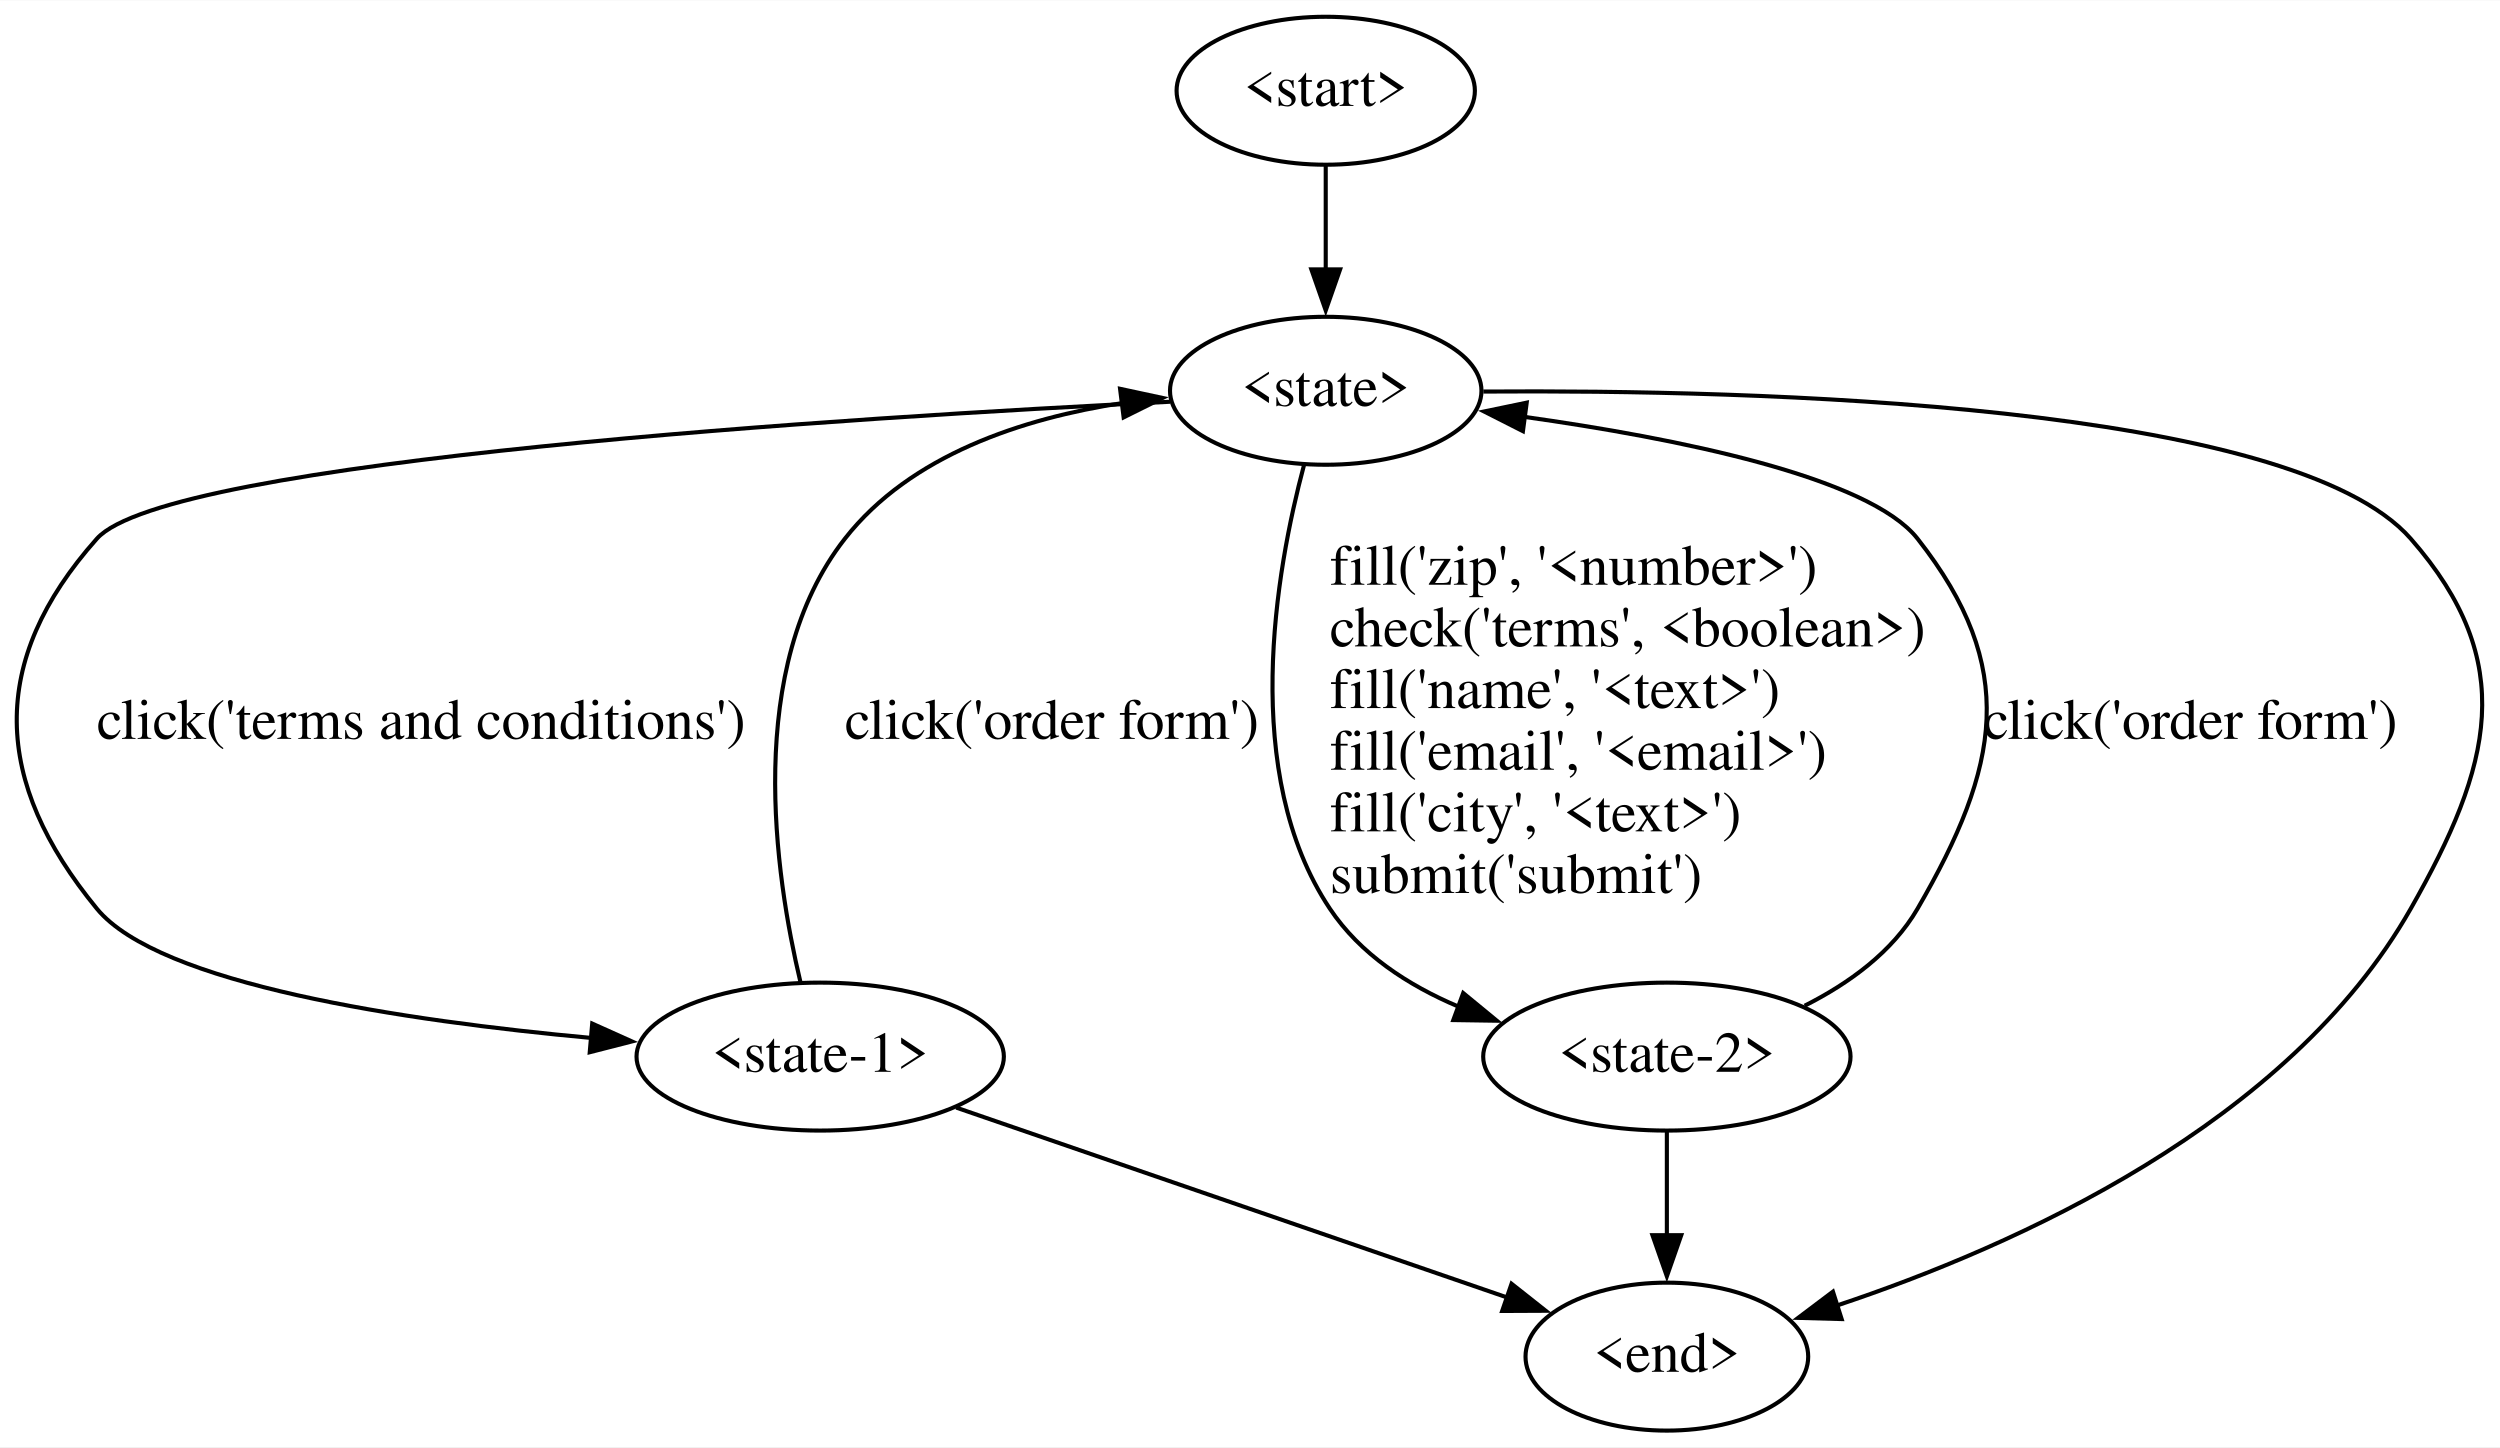
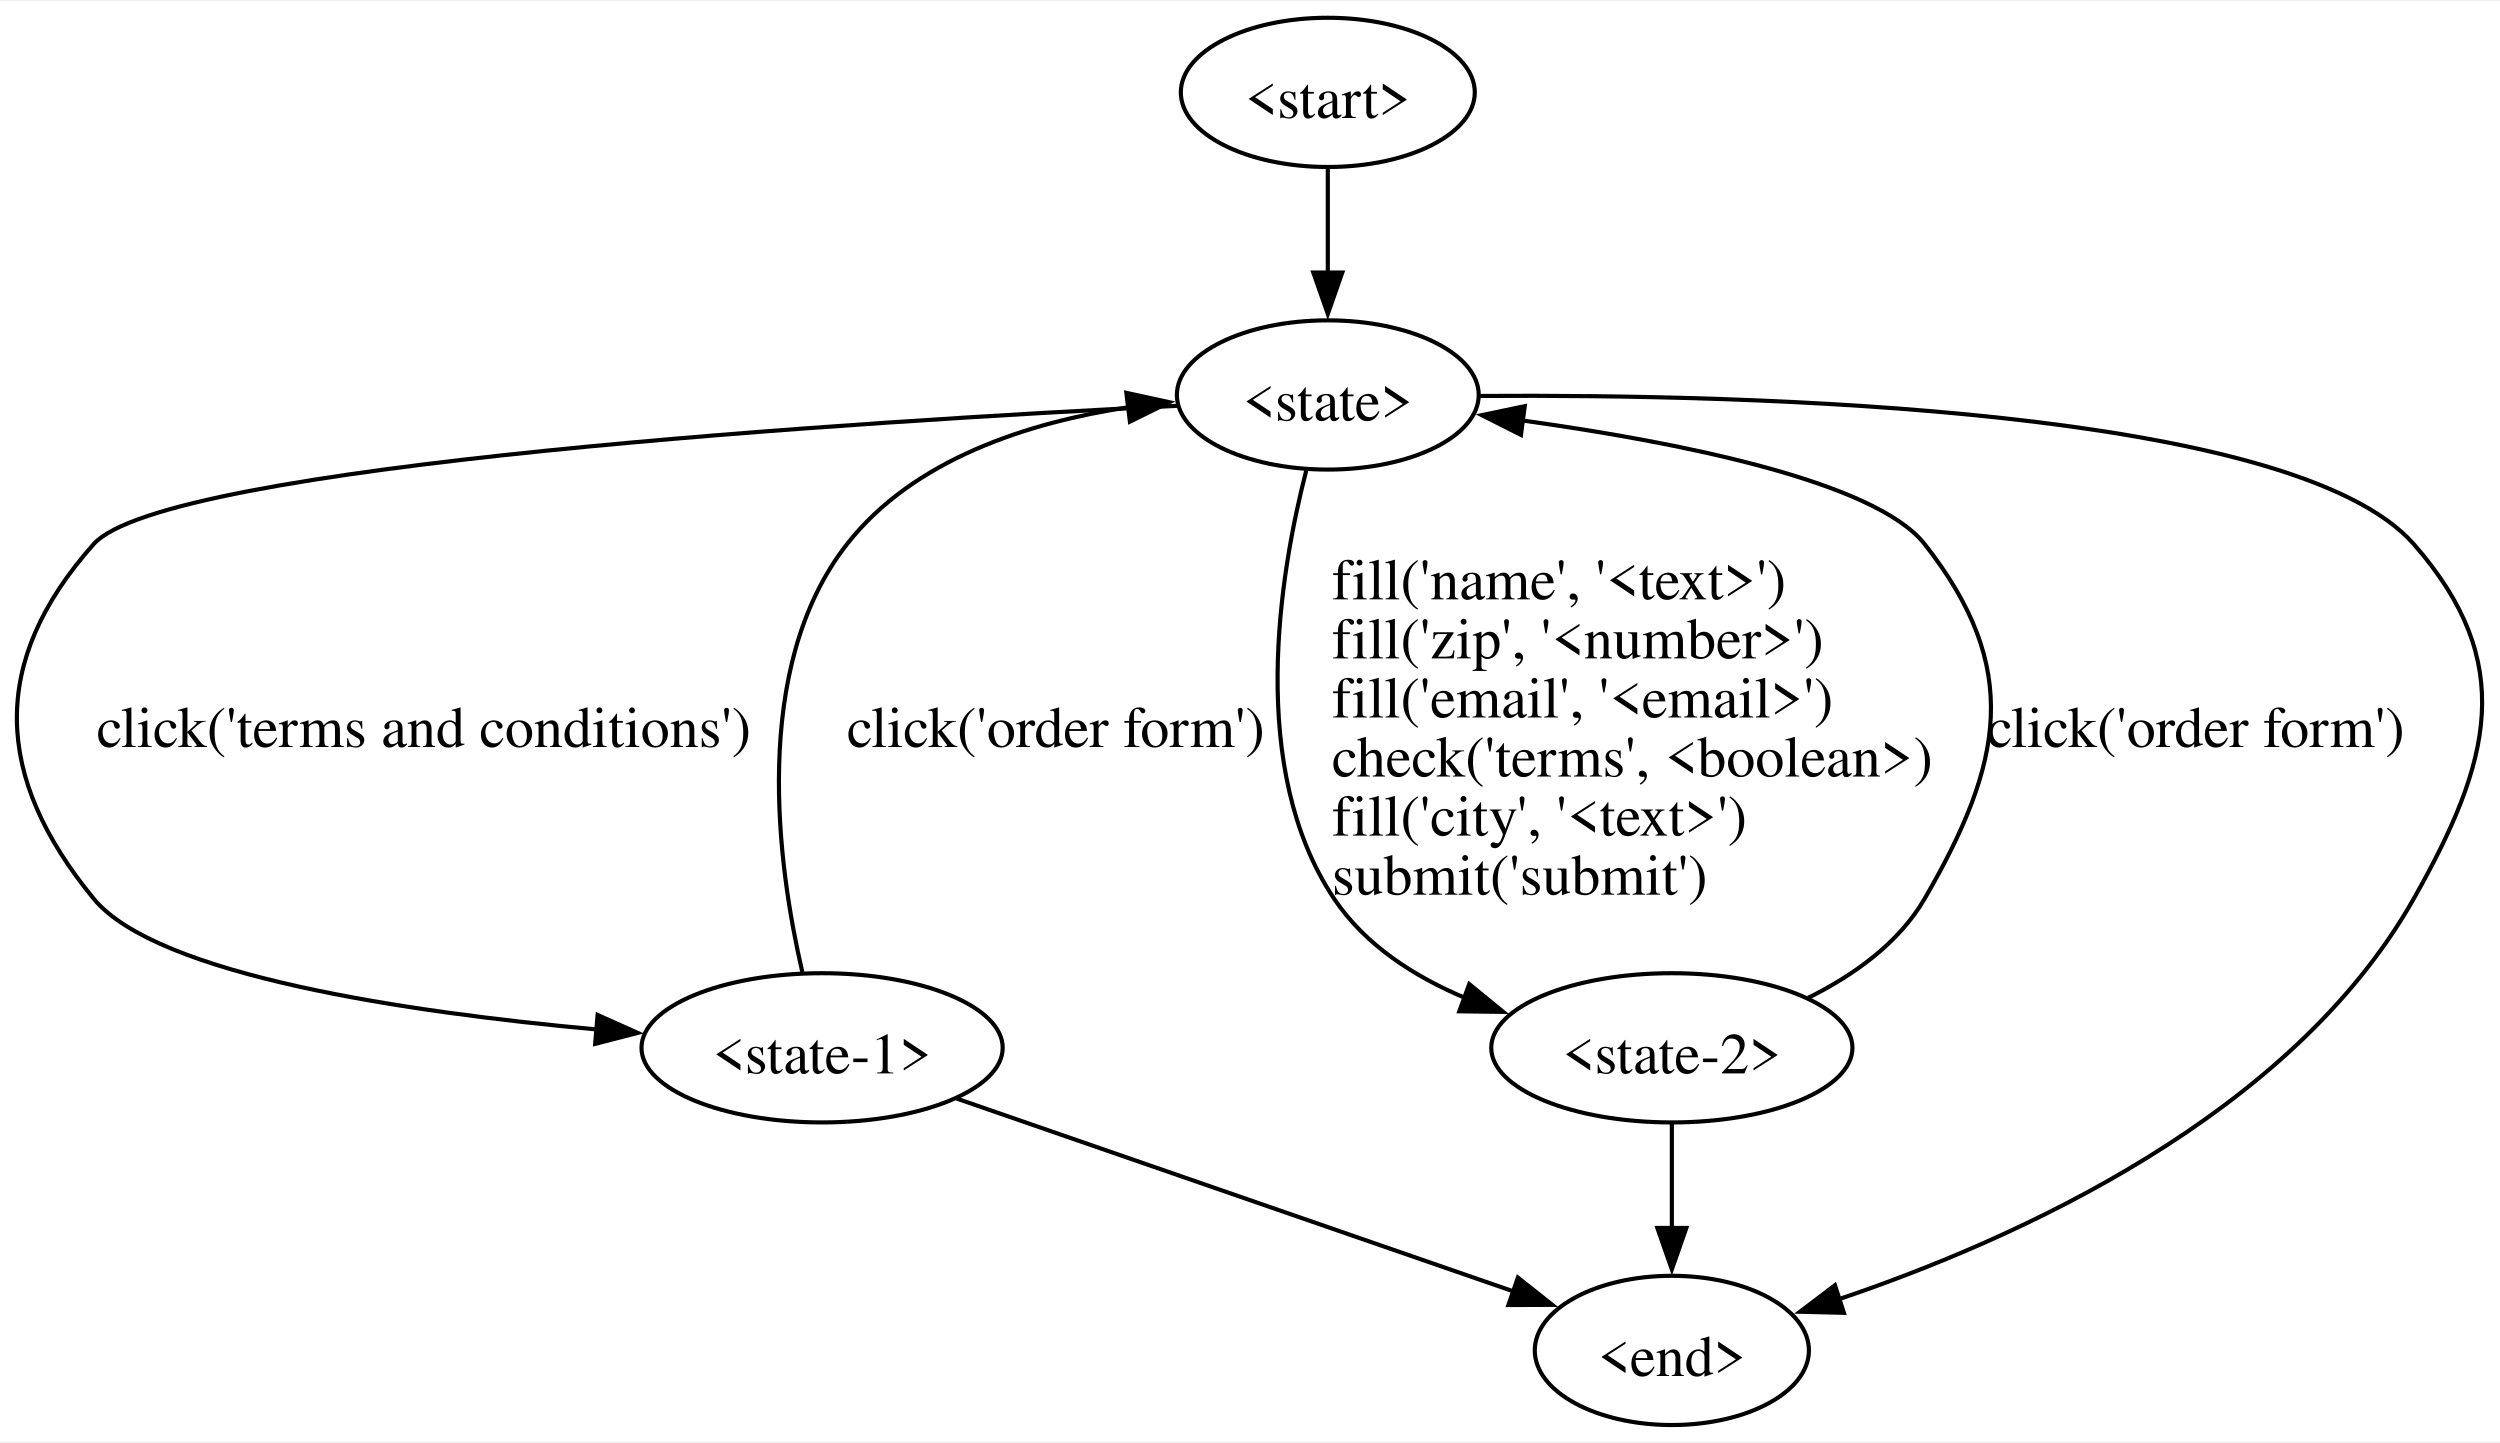
- <svg xmlns="http://www.w3.org/2000/svg" width="608pt" height="352pt" viewBox="0.00 0.00 608.27 352.00">
-   <g id="graph0" class="graph" transform="scale(1 1) rotate(0) translate(4 348)">
-     <polygon fill="white" stroke="none" points="-4,4 -4,-348 604.27,-348 604.27,4 -4,4" />
+ <svg xmlns="http://www.w3.org/2000/svg" width="603pt" height="348pt" viewBox="0.00 0.00 603.12 347.50">
+   <g id="graph0" class="graph" transform="scale(1 1) rotate(0) translate(4 343.5)">
+     <polygon fill="white" stroke="none" points="-4,4 -4,-343.5 599.12,-343.5 599.12,4 -4,4" />
    <g id="node1" class="node">
-       <ellipse fill="none" stroke="black" cx="318.56" cy="-326" rx="36.29" ry="18" />
-       <text text-anchor="middle" x="318.56" y="-322.3" font-family="Times,serif" font-size="14.00">&lt;start&gt;</text>
+       <ellipse fill="none" stroke="black" cx="316.33" cy="-321.5" rx="35.46" ry="18" />
+       <text text-anchor="middle" x="316.33" y="-315.32" font-family="Times,serif" font-size="14.00">&lt;start&gt;</text>
    </g>
    <g id="node2" class="node">
-       <ellipse fill="none" stroke="black" cx="318.56" cy="-253" rx="37.89" ry="18" />
-       <text text-anchor="middle" x="318.56" y="-249.3" font-family="Times,serif" font-size="14.00">&lt;state&gt;</text>
+       <ellipse fill="none" stroke="black" cx="316.33" cy="-248.5" rx="36.41" ry="18" />
+       <text text-anchor="middle" x="316.33" y="-242.32" font-family="Times,serif" font-size="14.00">&lt;state&gt;</text>
    </g>
    <g id="edge1" class="edge">
-       <path fill="none" stroke="black" d="M318.56,-307.81C318.56,-300.23 318.56,-291.1 318.56,-282.54" />
-       <polygon fill="black" stroke="black" points="322.06,-282.54 318.56,-272.54 315.06,-282.54 322.06,-282.54" />
+       <path fill="none" stroke="black" d="M316.33,-303.31C316.33,-295.73 316.33,-286.6 316.33,-278.04" />
+       <polygon fill="black" stroke="black" points="319.83,-278.04 316.33,-268.04 312.83,-278.04 319.83,-278.04" />
    </g>
    <g id="node3" class="node">
-       <ellipse fill="none" stroke="black" cx="195.56" cy="-91" rx="44.69" ry="18" />
-       <text text-anchor="middle" x="195.56" y="-87.3" font-family="Times,serif" font-size="14.00">&lt;state-1&gt;</text>
+       <ellipse fill="none" stroke="black" cx="194.33" cy="-91" rx="43.57" ry="18" />
+       <text text-anchor="middle" x="194.33" y="-84.83" font-family="Times,serif" font-size="14.00">&lt;state-1&gt;</text>
    </g>
    <g id="edge2" class="edge">
-       <path fill="none" stroke="black" d="M280.67,-250.33C204.09,-246.56 36.65,-236.21 19.56,-217 -7.03,-187.12 -5.81,-157.92 19.56,-127 34.64,-108.63 94.26,-99.72 139.97,-95.53" />
-       <polygon fill="black" stroke="black" points="140.09,-99.03 149.75,-94.69 139.49,-92.06 140.09,-99.03" />
-       <text text-anchor="start" x="19.56" y="-168.3" font-family="Times,serif" font-size="14.00">click('terms and conditions')</text>
+       <path fill="none" stroke="black" d="M280.04,-245.89C204.45,-242.16 35.7,-231.75 18.58,-212.5 -6.67,-184.1 -5.52,-156.38 18.58,-127 33.77,-108.49 94.25,-99.58 140.06,-95.42" />
+       <polygon fill="black" stroke="black" points="140.17,-98.93 149.84,-94.6 139.58,-91.95 140.17,-98.93" />
+       <text text-anchor="start" x="19.33" y="-163.57" font-family="Times,serif" font-size="14.00">click('terms and conditions')</text>
    </g>
    <g id="node4" class="node">
-       <ellipse fill="none" stroke="black" cx="401.56" cy="-91" rx="44.69" ry="18" />
-       <text text-anchor="middle" x="401.56" y="-87.3" font-family="Times,serif" font-size="14.00">&lt;state-2&gt;</text>
+       <ellipse fill="none" stroke="black" cx="399.33" cy="-91" rx="43.57" ry="18" />
+       <text text-anchor="middle" x="399.33" y="-84.83" font-family="Times,serif" font-size="14.00">&lt;state-2&gt;</text>
    </g>
    <g id="edge3" class="edge">
-       <path fill="none" stroke="black" d="M313.28,-234.94C306.4,-209.18 297.66,-159.87 319.56,-127 326.93,-115.94 338.58,-108.36 350.81,-103.18" />
-       <polygon fill="black" stroke="black" points="352.01,-106.46 360.19,-99.73 349.6,-99.89 352.01,-106.46" />
-       <text text-anchor="start" x="319.56" y="-205.8" font-family="Times,serif" font-size="14.00">fill('zip', '&lt;number&gt;')</text>
-       <text text-anchor="start" x="319.56" y="-190.8" font-family="Times,serif" font-size="14.00">check('terms', &lt;boolean&gt;)</text>
-       <text text-anchor="start" x="319.56" y="-175.8" font-family="Times,serif" font-size="14.00">fill('name', '&lt;text&gt;')</text>
-       <text text-anchor="start" x="319.56" y="-160.8" font-family="Times,serif" font-size="14.00">fill('email', '&lt;email&gt;')</text>
-       <text text-anchor="start" x="319.56" y="-145.8" font-family="Times,serif" font-size="14.00">fill('city', '&lt;text&gt;')</text>
-       <text text-anchor="start" x="319.56" y="-130.8" font-family="Times,serif" font-size="14.00">submit('submit')</text>
+       <path fill="none" stroke="black" d="M311.12,-230.23C304.67,-205.17 296.92,-158.32 317.83,-127 325.31,-115.79 337.2,-108.16 349.61,-102.97" />
+       <polygon fill="black" stroke="black" points="350.45,-106.38 358.65,-99.67 348.06,-99.81 350.45,-106.38" />
+       <text text-anchor="start" x="317.33" y="-199.2" font-family="Times,serif" font-size="14.00">fill('name', '&lt;text&gt;')</text>
+       <text text-anchor="start" x="317.33" y="-184.95" font-family="Times,serif" font-size="14.00">fill('zip', '&lt;number&gt;')</text>
+       <text text-anchor="start" x="317.33" y="-170.7" font-family="Times,serif" font-size="14.00">fill('email', '&lt;email&gt;')</text>
+       <text text-anchor="start" x="317.33" y="-156.45" font-family="Times,serif" font-size="14.00">check('terms', &lt;boolean&gt;)</text>
+       <text text-anchor="start" x="317.33" y="-142.2" font-family="Times,serif" font-size="14.00">fill('city', '&lt;text&gt;')</text>
+       <text text-anchor="start" x="317.33" y="-127.95" font-family="Times,serif" font-size="14.00">submit('submit')</text>
    </g>
    <g id="node5" class="node">
-       <ellipse fill="none" stroke="black" cx="401.56" cy="-18" rx="34.39" ry="18" />
-       <text text-anchor="middle" x="401.56" y="-14.3" font-family="Times,serif" font-size="14.00">&lt;end&gt;</text>
+       <ellipse fill="none" stroke="black" cx="399.33" cy="-18" rx="33.07" ry="18" />
+       <text text-anchor="middle" x="399.33" y="-11.82" font-family="Times,serif" font-size="14.00">&lt;end&gt;</text>
    </g>
    <g id="edge4" class="edge">
-       <path fill="none" stroke="black" d="M356.91,-252.81C422.91,-253.3 553.69,-249.95 582.56,-217 608.92,-186.91 602.31,-161.78 582.56,-127 552.81,-74.6 486.45,-44.93 442.88,-30.42" />
-       <polygon fill="black" stroke="black" points="444.09,-27.14 433.5,-27.43 441.97,-33.81 444.09,-27.14" />
+       <path fill="none" stroke="black" d="M353.1,-248.26C418.17,-248.72 549.5,-245.43 578.33,-212.5 603.36,-183.91 597.01,-160.09 578.33,-127 548.78,-74.67 482.57,-44.85 439.49,-30.31" />
+       <polygon fill="black" stroke="black" points="440.83,-27.07 430.24,-27.33 438.68,-33.73 440.83,-27.07" />
    </g>
    <g id="edge5" class="edge">
-       <path fill="none" stroke="black" d="M190.77,-109.06C184.52,-135.27 177.06,-185.69 201.56,-217 217.52,-237.4 244.89,-246.3 269.15,-250.03" />
-       <polygon fill="black" stroke="black" points="268.52,-253.48 278.88,-251.25 269.39,-246.53 268.52,-253.48" />
-       <text text-anchor="start" x="201.56" y="-168.3" font-family="Times,serif" font-size="14.00">click('order form')</text>
+       <path fill="none" stroke="black" d="M189.56,-109.28C183.65,-134.77 176.97,-182.64 200.33,-212.5 216.39,-233.03 244.07,-241.88 268.36,-245.56" />
+       <polygon fill="black" stroke="black" points="267.73,-249.01 278.09,-246.75 268.59,-242.06 267.73,-249.01" />
+       <text text-anchor="start" x="200.33" y="-163.57" font-family="Times,serif" font-size="14.00">click('order form')</text>
    </g>
    <g id="edge6" class="edge">
-       <path fill="none" stroke="black" d="M228.66,-78.59C265.2,-66 323.97,-45.74 362.67,-32.4" />
-       <polygon fill="black" stroke="black" points="363.77,-35.73 372.08,-29.16 361.49,-29.11 363.77,-35.73" />
+       <path fill="none" stroke="black" d="M226.81,-78.75C263.29,-66.12 322.43,-45.63 361.11,-32.24" />
+       <polygon fill="black" stroke="black" points="362.19,-35.57 370.49,-28.99 359.9,-28.95 362.19,-35.57" />
    </g>
    <g id="edge7" class="edge">
-       <path fill="none" stroke="black" d="M435.09,-103.38C445.8,-108.78 456.44,-116.43 462.56,-127 482.61,-161.61 487.28,-185.55 462.56,-217 450.71,-232.08 403.83,-241.46 366.74,-246.67" />
-       <polygon fill="black" stroke="black" points="366.54,-243.17 357.09,-247.96 367.46,-250.11 366.54,-243.17" />
-       <text text-anchor="start" x="478.56" y="-168.3" font-family="Times,serif" font-size="14.00">click('order form')</text>
+       <path fill="none" stroke="black" d="M432.22,-103.06C443.14,-108.48 454.09,-116.22 460.33,-127 479.37,-159.88 483.81,-182.62 460.33,-212.5 448.34,-227.76 400.45,-237.19 363.16,-242.36" />
+       <polygon fill="black" stroke="black" points="362.93,-238.86 353.47,-243.63 363.84,-245.8 362.93,-238.86" />
+       <text text-anchor="start" x="475.33" y="-163.57" font-family="Times,serif" font-size="14.00">click('order form')</text>
    </g>
    <g id="edge8" class="edge">
-       <path fill="none" stroke="black" d="M401.56,-72.81C401.56,-65.23 401.56,-56.1 401.56,-47.54" />
-       <polygon fill="black" stroke="black" points="405.06,-47.54 401.56,-37.54 398.06,-47.54 405.06,-47.54" />
+       <path fill="none" stroke="black" d="M399.33,-72.81C399.33,-65.23 399.33,-56.1 399.33,-47.54" />
+       <polygon fill="black" stroke="black" points="402.83,-47.54 399.33,-37.54 395.83,-47.54 402.83,-47.54" />
    </g>
  </g>
</svg>
